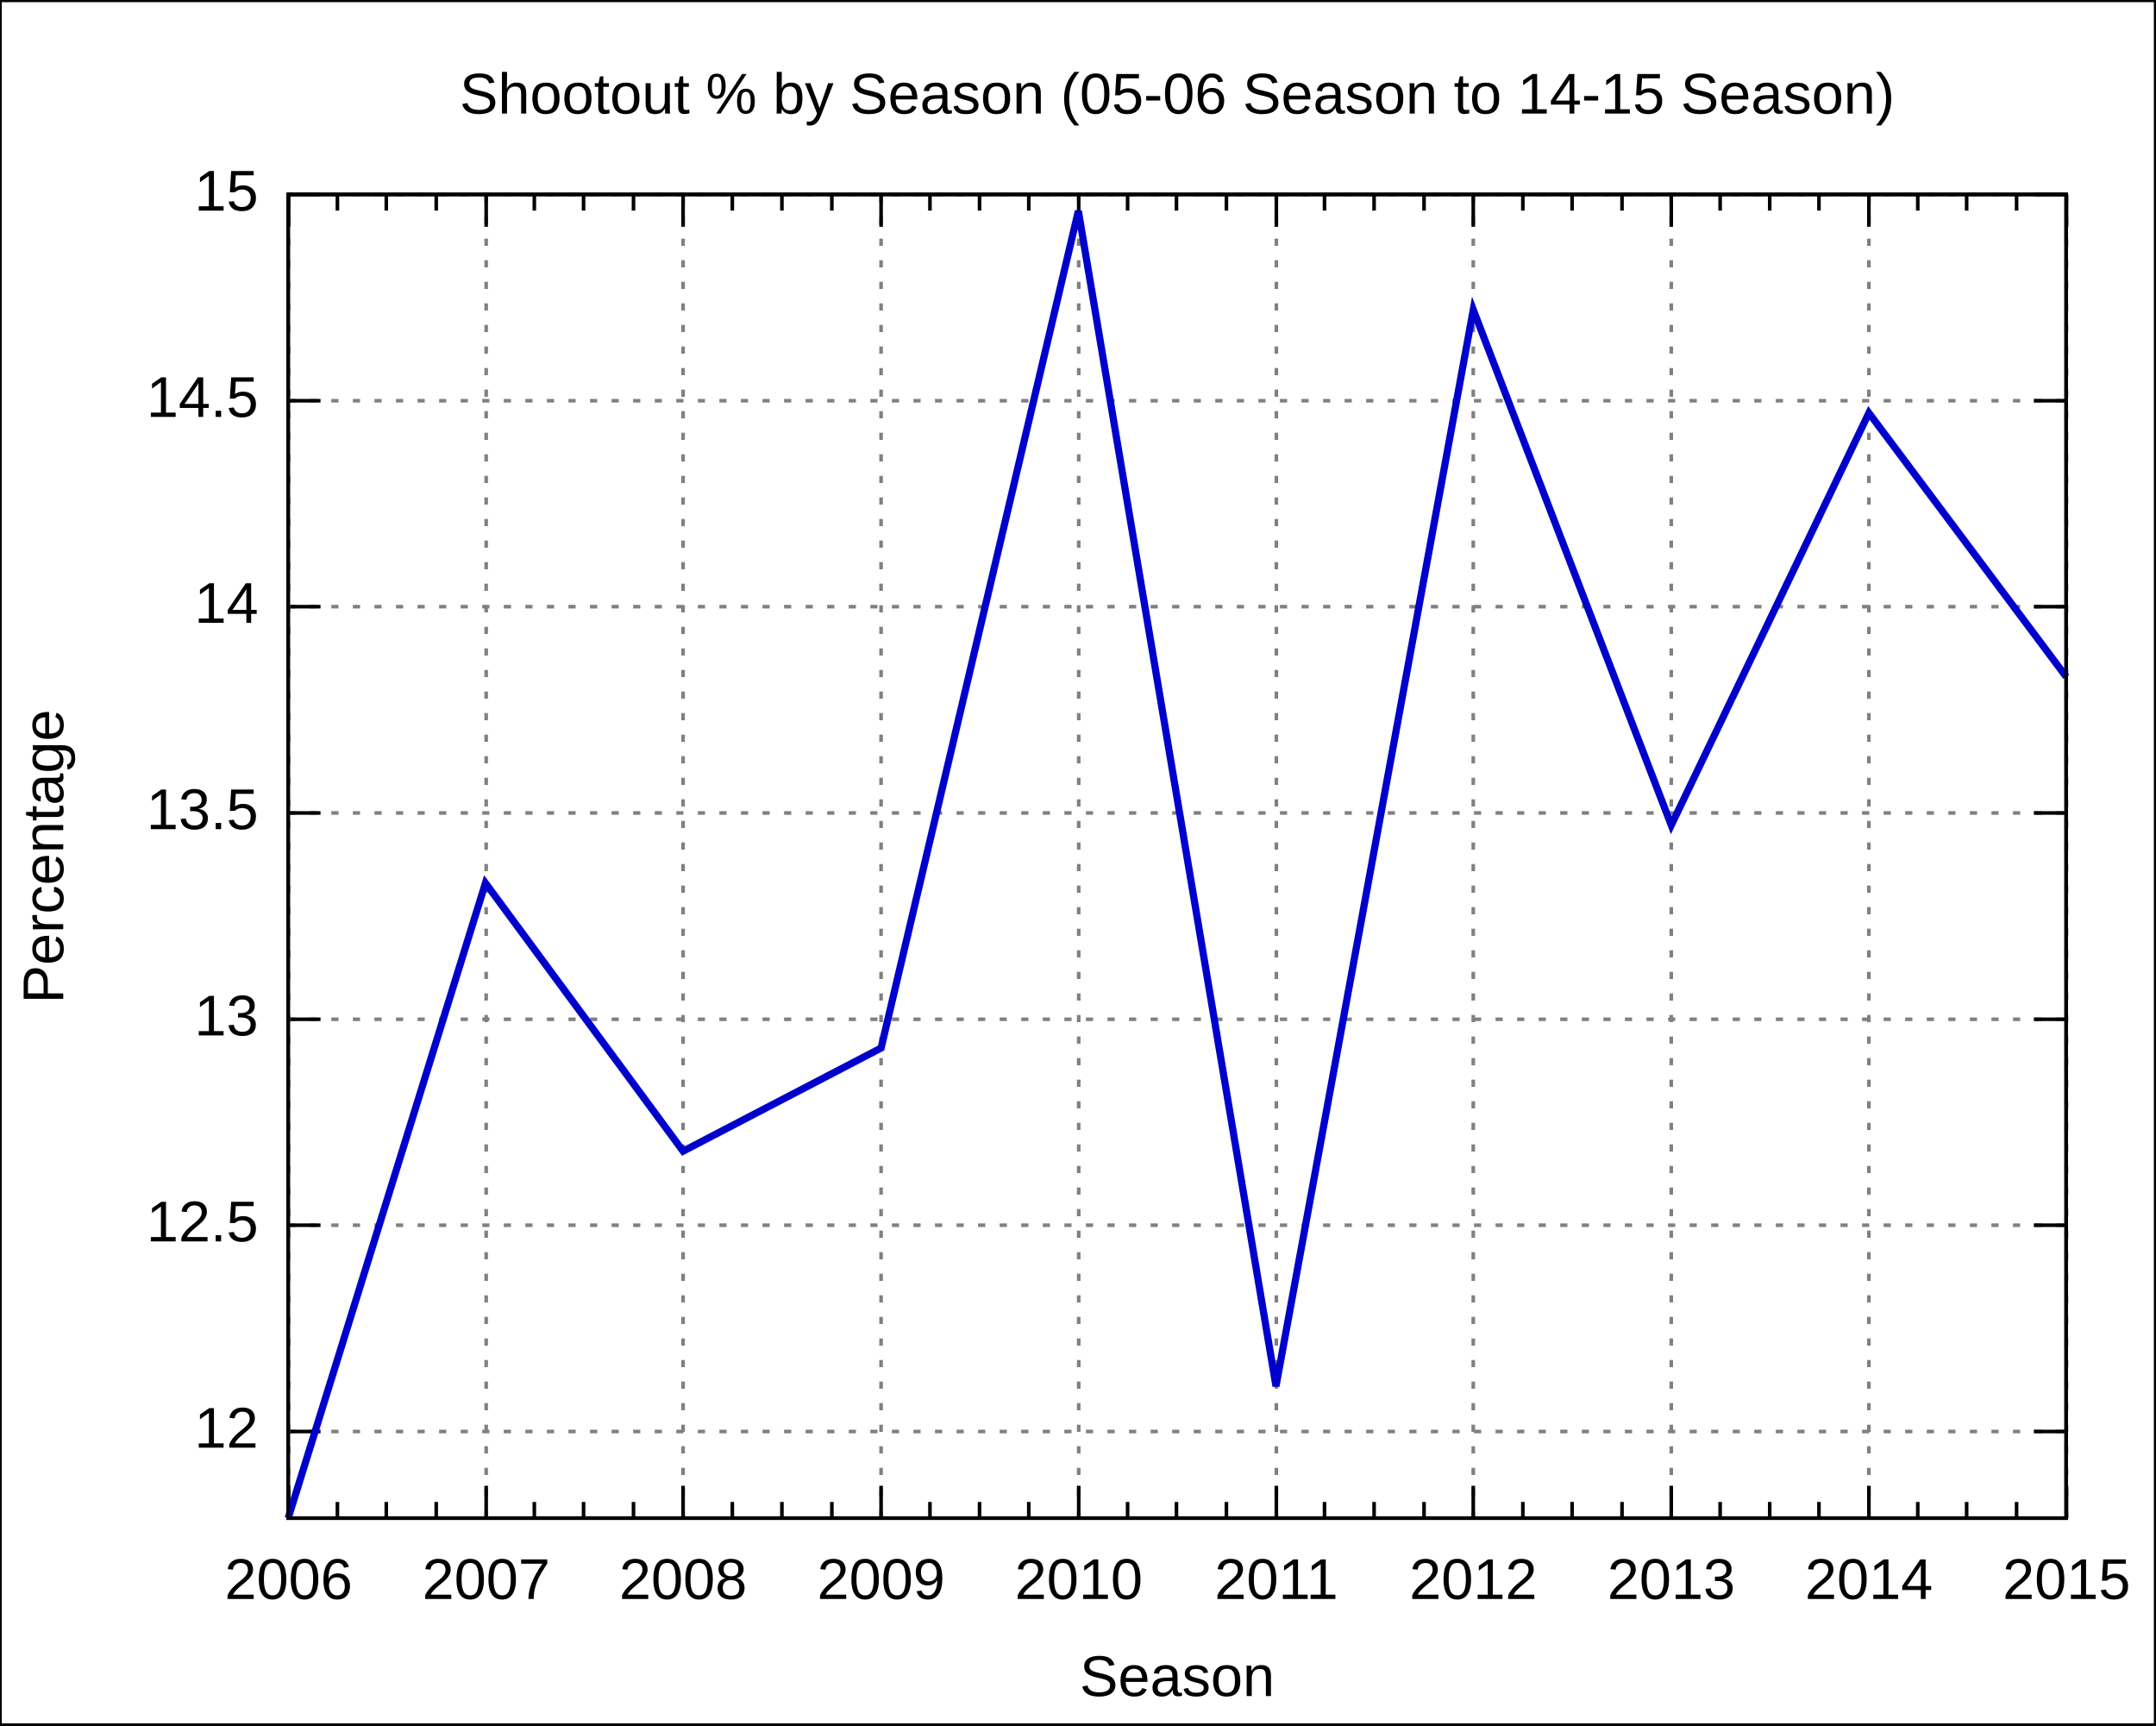
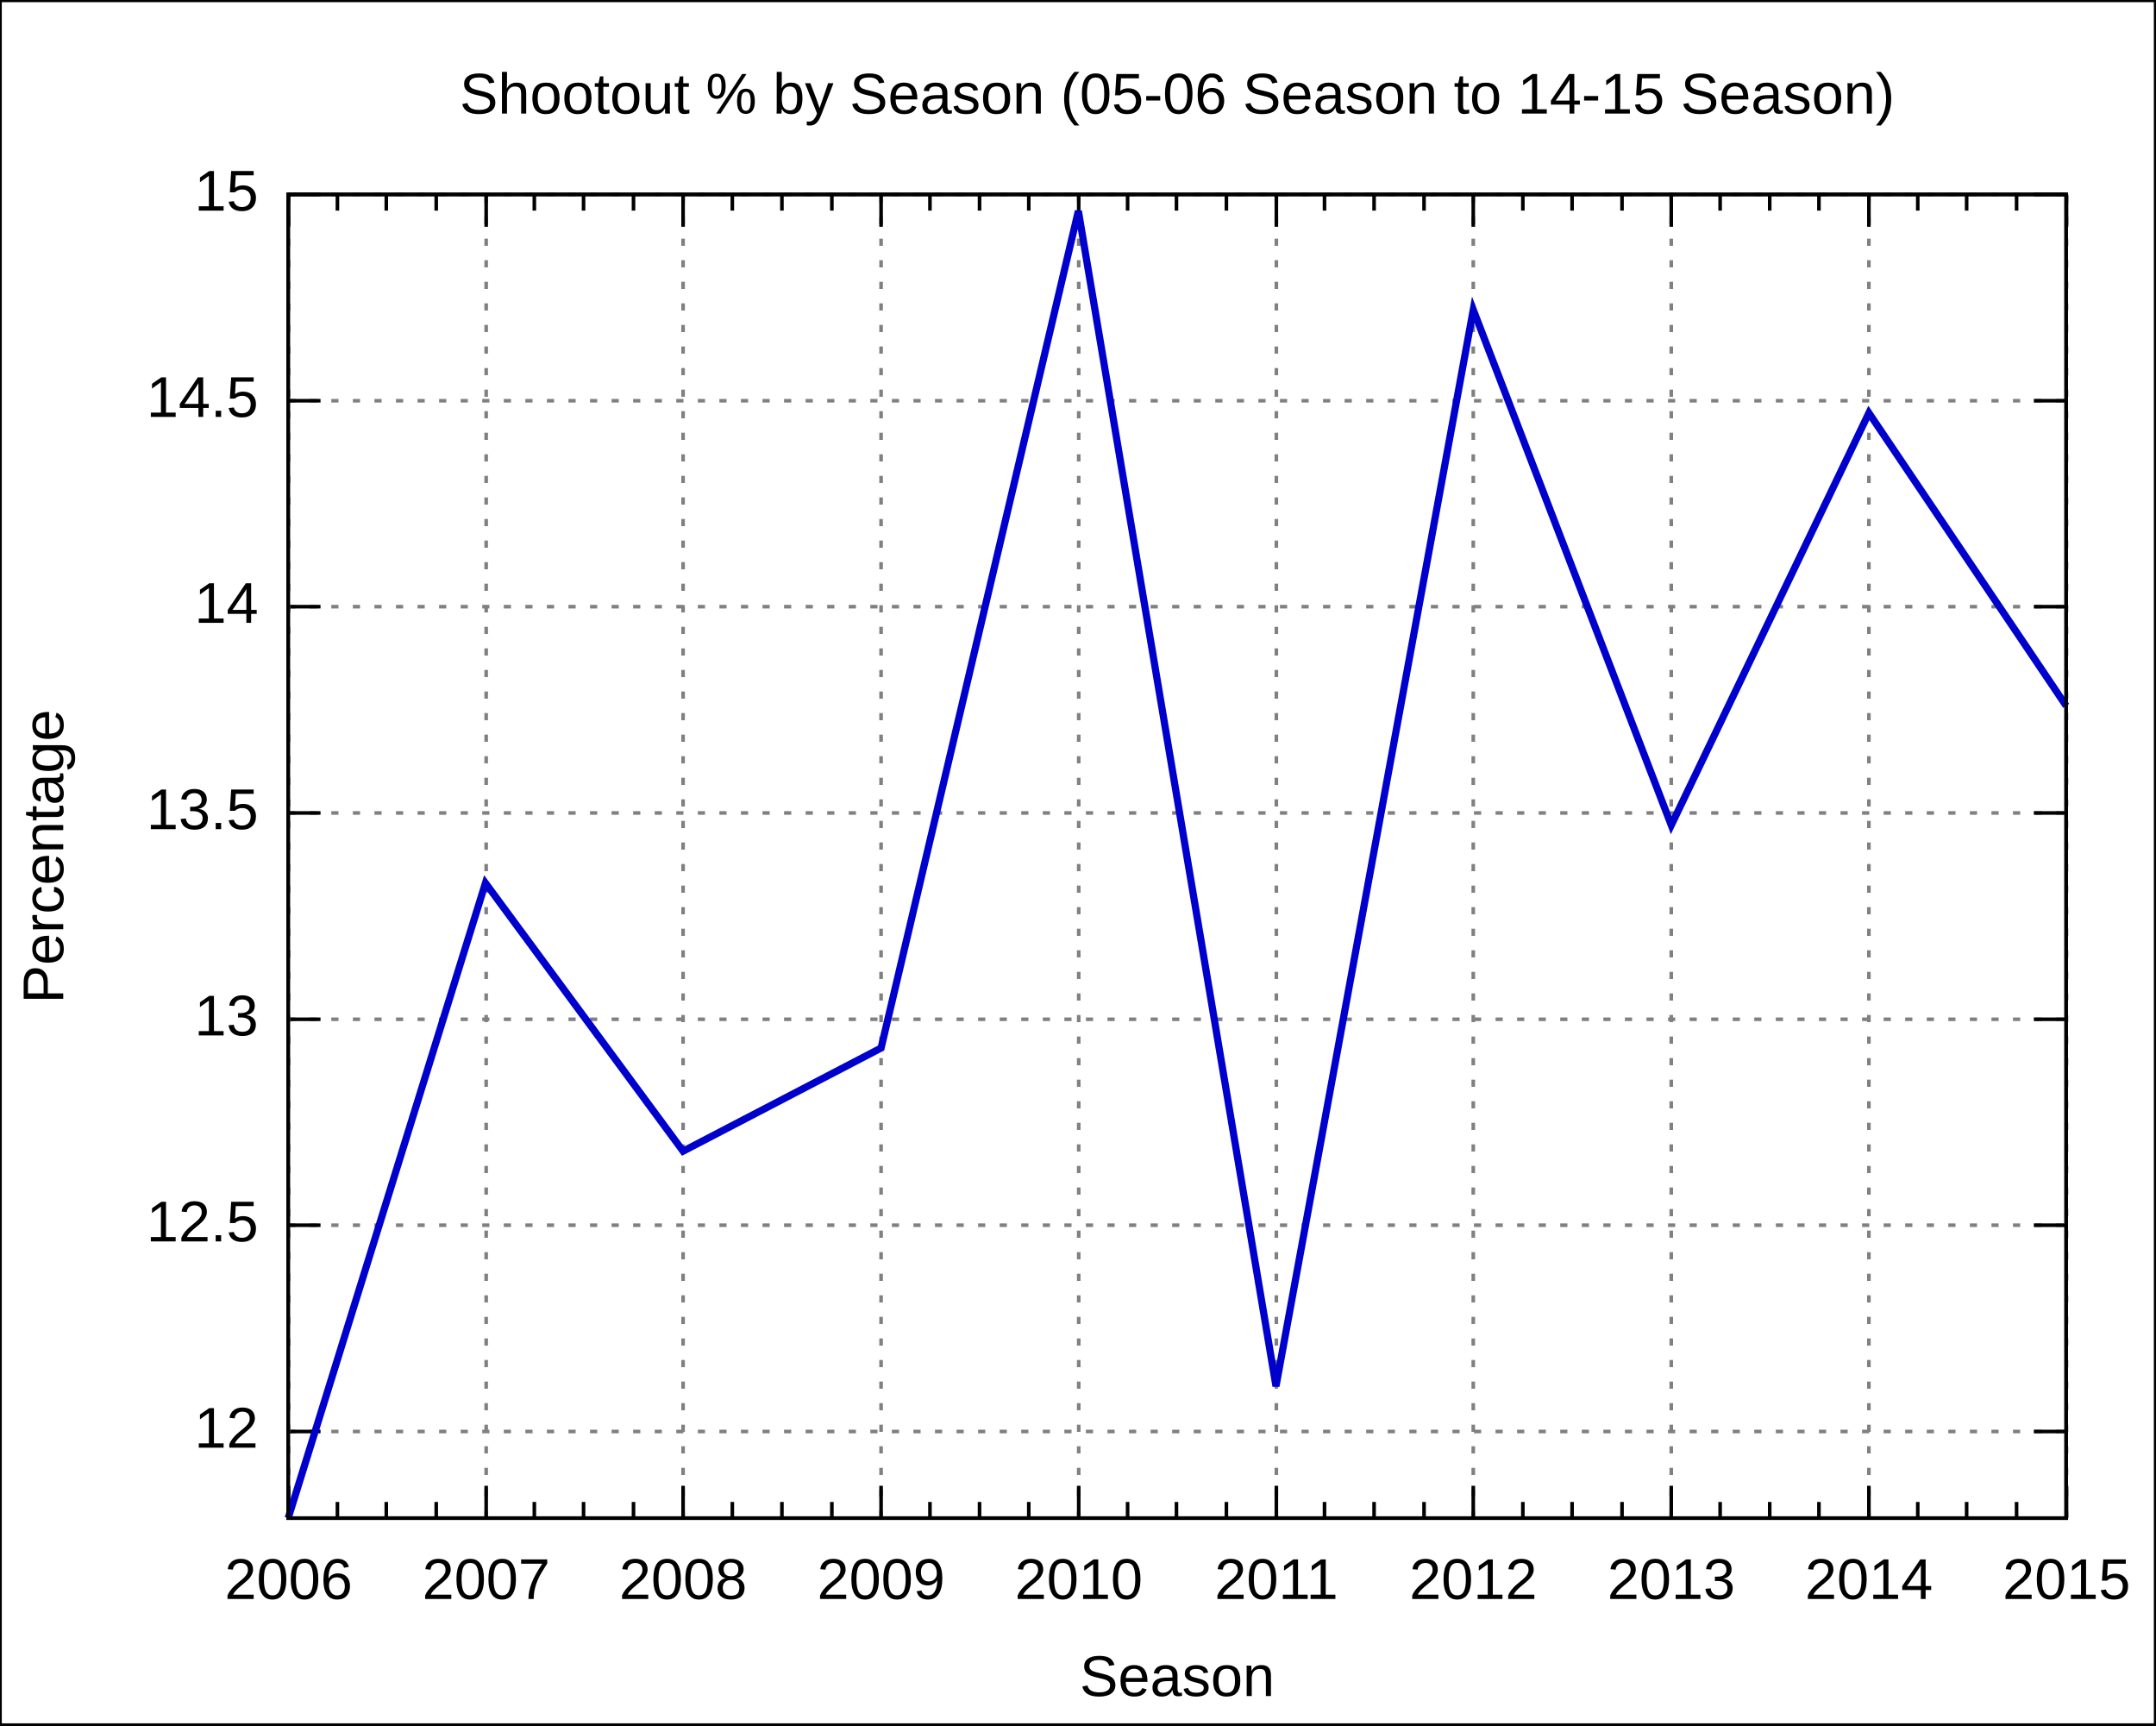
<svg xmlns="http://www.w3.org/2000/svg" xmlns:xlink="http://www.w3.org/1999/xlink" width="600" height="480" viewBox="0 0 600 480">
  <g id="gnuplot_canvas">
    <rect x="0" y="0" width="600" height="480" fill="none" />
    <defs>
      <circle id="gpDot" r="0.5" stroke-width="0.5" />
      <path id="gpPt0" stroke-width="0.222" stroke="currentColor" d="M-1,0 h2 M0,-1 v2" />
      <path id="gpPt1" stroke-width="0.222" stroke="currentColor" d="M-1,-1 L1,1 M1,-1 L-1,1" />
      <path id="gpPt2" stroke-width="0.222" stroke="currentColor" d="M-1,0 L1,0 M0,-1 L0,1 M-1,-1 L1,1 M-1,1 L1,-1" />
      <rect id="gpPt3" stroke-width="0.222" stroke="currentColor" x="-1" y="-1" width="2" height="2" />
      <rect id="gpPt4" stroke-width="0.222" stroke="currentColor" fill="currentColor" x="-1" y="-1" width="2" height="2" />
      <circle id="gpPt5" stroke-width="0.222" stroke="currentColor" cx="0" cy="0" r="1" />
      <use xlink:href="#gpPt5" id="gpPt6" fill="currentColor" stroke="none" />
      <path id="gpPt7" stroke-width="0.222" stroke="currentColor" d="M0,-1.33 L-1.33,0.67 L1.33,0.67 z" />
      <use xlink:href="#gpPt7" id="gpPt8" fill="currentColor" stroke="none" />
      <use xlink:href="#gpPt7" id="gpPt9" stroke="currentColor" transform="rotate(180)" />
      <use xlink:href="#gpPt9" id="gpPt10" fill="currentColor" stroke="none" />
      <use xlink:href="#gpPt3" id="gpPt11" stroke="currentColor" transform="rotate(45)" />
      <use xlink:href="#gpPt11" id="gpPt12" fill="currentColor" stroke="none" />
    </defs>
    <g style="fill:none; color:white; stroke:currentColor; stroke-width:1.00; stroke-linecap:butt; stroke-linejoin:miter">
</g>
    <g style="fill:none; color:black; stroke:currentColor; stroke-width:1.00; stroke-linecap:butt; stroke-linejoin:miter">
      <g style="stroke:none; shape-rendering:crispEdges">
        <polygon fill="rgb(255, 255, 255)" points="0.0,480.0 599.9,480.0 599.9,0.1 0.0,0.1 " />
      </g>
      <path stroke="black" d="M0.0,480.0 L0.0,0.1 L599.9,0.1 L599.9,480.0 L0.0,480.0  " />
    </g>
    <g style="fill:none; color:gray; stroke:currentColor; stroke-width:1.00; stroke-linecap:butt; stroke-linejoin:miter">
      <path stroke="gray" stroke-dasharray=" 2,4" class="gridline" d="M80.2,398.3 L575.0,398.3  " />
    </g>
    <g style="fill:none; color:black; stroke:currentColor; stroke-width:1.00; stroke-linecap:butt; stroke-linejoin:miter">
      <path stroke="black" d="M80.2,398.3 L89.2,398.3 M575.0,398.3 L566.0,398.3  " />
      <g transform="translate(71.9,402.8)" style="stroke:none; fill:black; font-family:Arial; font-size:12.00pt; text-anchor:end">
        <text> 12</text>
      </g>
    </g>
    <g style="fill:none; color:gray; stroke:currentColor; stroke-width:1.00; stroke-linecap:butt; stroke-linejoin:miter">
      <path stroke="gray" stroke-dasharray=" 2,4" class="gridline" d="M80.2,340.9 L575.0,340.9  " />
    </g>
    <g style="fill:none; color:black; stroke:currentColor; stroke-width:1.00; stroke-linecap:butt; stroke-linejoin:miter">
      <path stroke="black" d="M80.2,340.9 L89.2,340.9 M575.0,340.9 L566.0,340.9  " />
      <g transform="translate(71.9,345.4)" style="stroke:none; fill:black; font-family:Arial; font-size:12.00pt; text-anchor:end">
        <text> 12.5</text>
      </g>
    </g>
    <g style="fill:none; color:gray; stroke:currentColor; stroke-width:1.00; stroke-linecap:butt; stroke-linejoin:miter">
      <path stroke="gray" stroke-dasharray=" 2,4" class="gridline" d="M80.2,283.6 L575.0,283.6  " />
    </g>
    <g style="fill:none; color:black; stroke:currentColor; stroke-width:1.00; stroke-linecap:butt; stroke-linejoin:miter">
      <path stroke="black" d="M80.2,283.6 L89.2,283.6 M575.0,283.6 L566.0,283.6  " />
      <g transform="translate(71.9,288.1)" style="stroke:none; fill:black; font-family:Arial; font-size:12.00pt; text-anchor:end">
        <text> 13</text>
      </g>
    </g>
    <g style="fill:none; color:gray; stroke:currentColor; stroke-width:1.00; stroke-linecap:butt; stroke-linejoin:miter">
      <path stroke="gray" stroke-dasharray=" 2,4" class="gridline" d="M80.2,226.2 L575.0,226.2  " />
    </g>
    <g style="fill:none; color:black; stroke:currentColor; stroke-width:1.00; stroke-linecap:butt; stroke-linejoin:miter">
      <path stroke="black" d="M80.2,226.2 L89.2,226.2 M575.0,226.2 L566.0,226.2  " />
      <g transform="translate(71.9,230.7)" style="stroke:none; fill:black; font-family:Arial; font-size:12.00pt; text-anchor:end">
        <text> 13.5</text>
      </g>
    </g>
    <g style="fill:none; color:gray; stroke:currentColor; stroke-width:1.00; stroke-linecap:butt; stroke-linejoin:miter">
      <path stroke="gray" stroke-dasharray=" 2,4" class="gridline" d="M80.2,168.8 L575.0,168.8  " />
    </g>
    <g style="fill:none; color:black; stroke:currentColor; stroke-width:1.00; stroke-linecap:butt; stroke-linejoin:miter">
      <path stroke="black" d="M80.2,168.8 L89.2,168.8 M575.0,168.8 L566.0,168.8  " />
      <g transform="translate(71.9,173.3)" style="stroke:none; fill:black; font-family:Arial; font-size:12.00pt; text-anchor:end">
        <text> 14</text>
      </g>
    </g>
    <g style="fill:none; color:gray; stroke:currentColor; stroke-width:1.00; stroke-linecap:butt; stroke-linejoin:miter">
      <path stroke="gray" stroke-dasharray=" 2,4" class="gridline" d="M80.2,111.5 L575.0,111.5  " />
    </g>
    <g style="fill:none; color:black; stroke:currentColor; stroke-width:1.00; stroke-linecap:butt; stroke-linejoin:miter">
      <path stroke="black" d="M80.2,111.5 L89.2,111.5 M575.0,111.5 L566.0,111.5  " />
      <g transform="translate(71.9,116.0)" style="stroke:none; fill:black; font-family:Arial; font-size:12.00pt; text-anchor:end">
        <text> 14.5</text>
      </g>
    </g>
    <g style="fill:none; color:gray; stroke:currentColor; stroke-width:1.00; stroke-linecap:butt; stroke-linejoin:miter">
      <path stroke="gray" stroke-dasharray=" 2,4" class="gridline" d="M80.2,54.1 L575.0,54.1  " />
    </g>
    <g style="fill:none; color:black; stroke:currentColor; stroke-width:1.00; stroke-linecap:butt; stroke-linejoin:miter">
      <path stroke="black" d="M80.2,54.1 L89.2,54.1 M575.0,54.1 L566.0,54.1  " />
      <g transform="translate(71.9,58.6)" style="stroke:none; fill:black; font-family:Arial; font-size:12.00pt; text-anchor:end">
        <text> 15</text>
      </g>
    </g>
    <g style="fill:none; color:gray; stroke:currentColor; stroke-width:1.00; stroke-linecap:butt; stroke-linejoin:miter">
      <path stroke="gray" stroke-dasharray=" 2,4" class="gridline" d="M80.3,422.4 L80.3,54.1  " />
    </g>
    <g style="fill:none; color:black; stroke:currentColor; stroke-width:1.00; stroke-linecap:butt; stroke-linejoin:miter">
      <path stroke="black" d="M80.3,422.4 L80.3,413.4 M80.3,54.1 L80.3,63.1  " />
      <g transform="translate(80.3,444.9)" style="stroke:none; fill:black; font-family:Arial; font-size:12.00pt; text-anchor:middle">
        <text>2006</text>
      </g>
      <path stroke="black" d="M93.9,422.4 L93.9,417.9 M93.9,54.1 L93.9,58.6 M107.5,422.4 L107.5,417.9 M107.5,54.1 L107.5,58.6    M121.4,422.4 L121.4,417.9 M121.4,54.1 L121.4,58.6  " />
    </g>
    <g style="fill:none; color:gray; stroke:currentColor; stroke-width:1.00; stroke-linecap:butt; stroke-linejoin:miter">
      <path stroke="gray" stroke-dasharray=" 2,4" class="gridline" d="M135.3,422.4 L135.3,54.1  " />
    </g>
    <g style="fill:none; color:black; stroke:currentColor; stroke-width:1.00; stroke-linecap:butt; stroke-linejoin:miter">
      <path stroke="black" d="M135.3,422.4 L135.3,413.4 M135.3,54.1 L135.3,63.1  " />
      <g transform="translate(135.3,444.9)" style="stroke:none; fill:black; font-family:Arial; font-size:12.00pt; text-anchor:middle">
        <text>2007</text>
      </g>
      <path stroke="black" d="M148.7,422.4 L148.7,417.9 M148.7,54.1 L148.7,58.6 M162.4,422.4 L162.4,417.9 M162.4,54.1 L162.4,58.6    M176.3,422.4 L176.3,417.9 M176.3,54.1 L176.3,58.6  " />
    </g>
    <g style="fill:none; color:gray; stroke:currentColor; stroke-width:1.00; stroke-linecap:butt; stroke-linejoin:miter">
      <path stroke="gray" stroke-dasharray=" 2,4" class="gridline" d="M190.1,422.4 L190.1,54.1  " />
    </g>
    <g style="fill:none; color:black; stroke:currentColor; stroke-width:1.00; stroke-linecap:butt; stroke-linejoin:miter">
      <path stroke="black" d="M190.1,422.4 L190.1,413.4 M190.1,54.1 L190.1,63.1  " />
      <g transform="translate(190.1,444.9)" style="stroke:none; fill:black; font-family:Arial; font-size:12.00pt; text-anchor:middle">
        <text>2008</text>
      </g>
      <path stroke="black" d="M203.8,422.4 L203.8,417.9 M203.8,54.1 L203.8,58.6 M217.6,422.4 L217.6,417.9 M217.6,54.1 L217.6,58.6    M231.5,422.4 L231.5,417.9 M231.5,54.1 L231.5,58.6  " />
    </g>
    <g style="fill:none; color:gray; stroke:currentColor; stroke-width:1.00; stroke-linecap:butt; stroke-linejoin:miter">
      <path stroke="gray" stroke-dasharray=" 2,4" class="gridline" d="M245.2,422.4 L245.2,54.1  " />
    </g>
    <g style="fill:none; color:black; stroke:currentColor; stroke-width:1.00; stroke-linecap:butt; stroke-linejoin:miter">
      <path stroke="black" d="M245.2,422.4 L245.2,413.4 M245.2,54.1 L245.2,63.1  " />
      <g transform="translate(245.2,444.9)" style="stroke:none; fill:black; font-family:Arial; font-size:12.00pt; text-anchor:middle">
        <text>2009</text>
      </g>
      <path stroke="black" d="M258.8,422.4 L258.8,417.9 M258.8,54.1 L258.8,58.6 M272.6,422.4 L272.6,417.9 M272.6,54.1 L272.6,58.6    M286.3,422.4 L286.3,417.9 M286.3,54.1 L286.3,58.6  " />
    </g>
    <g style="fill:none; color:gray; stroke:currentColor; stroke-width:1.00; stroke-linecap:butt; stroke-linejoin:miter">
      <path stroke="gray" stroke-dasharray=" 2,4" class="gridline" d="M300.2,422.4 L300.2,54.1  " />
    </g>
    <g style="fill:none; color:black; stroke:currentColor; stroke-width:1.00; stroke-linecap:butt; stroke-linejoin:miter">
      <path stroke="black" d="M300.2,422.4 L300.2,413.4 M300.2,54.1 L300.2,63.1  " />
      <g transform="translate(300.2,444.9)" style="stroke:none; fill:black; font-family:Arial; font-size:12.00pt; text-anchor:middle">
        <text>2010</text>
      </g>
      <path stroke="black" d="M313.8,422.4 L313.8,417.9 M313.8,54.1 L313.8,58.6 M327.4,422.4 L327.4,417.9 M327.4,54.1 L327.4,58.6    M341.3,422.4 L341.3,417.9 M341.3,54.1 L341.3,58.6  " />
    </g>
    <g style="fill:none; color:gray; stroke:currentColor; stroke-width:1.00; stroke-linecap:butt; stroke-linejoin:miter">
      <path stroke="gray" stroke-dasharray=" 2,4" class="gridline" d="M355.2,422.4 L355.2,54.1  " />
    </g>
    <g style="fill:none; color:black; stroke:currentColor; stroke-width:1.00; stroke-linecap:butt; stroke-linejoin:miter">
      <path stroke="black" d="M355.2,422.4 L355.2,413.4 M355.2,54.1 L355.2,63.1  " />
      <g transform="translate(355.2,444.9)" style="stroke:none; fill:black; font-family:Arial; font-size:12.00pt; text-anchor:middle">
        <text>2011</text>
      </g>
      <path stroke="black" d="M368.6,422.4 L368.6,417.9 M368.6,54.1 L368.6,58.6 M382.4,422.4 L382.4,417.9 M382.4,54.1 L382.4,58.6    M396.3,422.4 L396.3,417.9 M396.3,54.1 L396.3,58.6  " />
    </g>
    <g style="fill:none; color:gray; stroke:currentColor; stroke-width:1.00; stroke-linecap:butt; stroke-linejoin:miter">
      <path stroke="gray" stroke-dasharray=" 2,4" class="gridline" d="M410.0,422.4 L410.0,54.1  " />
    </g>
    <g style="fill:none; color:black; stroke:currentColor; stroke-width:1.00; stroke-linecap:butt; stroke-linejoin:miter">
      <path stroke="black" d="M410.0,422.4 L410.0,413.4 M410.0,54.1 L410.0,63.1  " />
      <g transform="translate(410.0,444.9)" style="stroke:none; fill:black; font-family:Arial; font-size:12.00pt; text-anchor:middle">
        <text>2012</text>
      </g>
      <path stroke="black" d="M423.8,422.4 L423.8,417.9 M423.8,54.1 L423.8,58.6 M437.5,422.4 L437.5,417.9 M437.5,54.1 L437.5,58.6    M451.4,422.4 L451.4,417.9 M451.4,54.1 L451.4,58.6  " />
    </g>
    <g style="fill:none; color:gray; stroke:currentColor; stroke-width:1.00; stroke-linecap:butt; stroke-linejoin:miter">
      <path stroke="gray" stroke-dasharray=" 2,4" class="gridline" d="M465.1,422.4 L465.1,54.1  " />
    </g>
    <g style="fill:none; color:black; stroke:currentColor; stroke-width:1.00; stroke-linecap:butt; stroke-linejoin:miter">
      <path stroke="black" d="M465.1,422.4 L465.1,413.4 M465.1,54.1 L465.1,63.1  " />
      <g transform="translate(465.1,444.9)" style="stroke:none; fill:black; font-family:Arial; font-size:12.00pt; text-anchor:middle">
        <text>2013</text>
      </g>
      <path stroke="black" d="M478.7,422.4 L478.7,417.9 M478.7,54.1 L478.7,58.6 M492.5,422.4 L492.5,417.9 M492.5,54.1 L492.5,58.6    M506.2,422.4 L506.2,417.9 M506.2,54.1 L506.2,58.6  " />
    </g>
    <g style="fill:none; color:gray; stroke:currentColor; stroke-width:1.00; stroke-linecap:butt; stroke-linejoin:miter">
      <path stroke="gray" stroke-dasharray=" 2,4" class="gridline" d="M520.1,422.4 L520.1,63.1 L520.1,54.1  " />
    </g>
    <g style="fill:none; color:black; stroke:currentColor; stroke-width:1.00; stroke-linecap:butt; stroke-linejoin:miter">
      <path stroke="black" d="M520.1,422.4 L520.1,413.4 M520.1,54.1 L520.1,63.1  " />
      <g transform="translate(520.1,444.9)" style="stroke:none; fill:black; font-family:Arial; font-size:12.00pt; text-anchor:middle">
        <text>2014</text>
      </g>
      <path stroke="black" d="M533.7,422.4 L533.7,417.9 M533.7,54.1 L533.7,58.6 M547.3,422.4 L547.3,417.9 M547.3,54.1 L547.3,58.6    M561.2,422.4 L561.2,417.9 M561.2,54.1 L561.2,58.6  " />
    </g>
    <g style="fill:none; color:gray; stroke:currentColor; stroke-width:1.00; stroke-linecap:butt; stroke-linejoin:miter">
      <path stroke="gray" stroke-dasharray=" 2,4" class="gridline" d="M575.1,422.4 L575.1,54.1  " />
    </g>
    <g style="fill:none; color:black; stroke:currentColor; stroke-width:1.00; stroke-linecap:butt; stroke-linejoin:miter">
      <path stroke="black" d="M575.1,422.4 L575.1,413.4 M575.1,54.1 L575.1,63.1  " />
      <g transform="translate(575.1,444.9)" style="stroke:none; fill:black; font-family:Arial; font-size:12.00pt; text-anchor:middle">
        <text>2015</text>
      </g>
      <path stroke="black" d="M80.2,54.1 L80.2,422.4 L575.0,422.4 L575.0,54.1 L80.2,54.1 Z  " />
      <g transform="translate(17.6,238.3) rotate(270)" style="stroke:none; fill:black; font-family:Arial; font-size:12.00pt; text-anchor:middle">
        <text>Percentage</text>
      </g>
      <g transform="translate(327.6,471.9)" style="stroke:none; fill:black; font-family:Arial; font-size:12.00pt; text-anchor:middle">
        <text>Season</text>
      </g>
      <g transform="translate(327.6,31.6)" style="stroke:none; fill:black; font-family:Arial; font-size:12.00pt; text-anchor:middle">
        <text>Shootout % by Season (05-06 Season to 14-15 Season)</text>
      </g>
    </g>
    <g id="gnuplot_plot_1">
      <g style="fill:none; color:white; stroke:black; stroke-width:2.00; stroke-linecap:butt; stroke-linejoin:miter">
</g>
      <g style="fill:none; color:red; stroke:currentColor; stroke-width:2.00; stroke-linecap:butt; stroke-linejoin:miter">
-         <path stroke="rgb(  0,   0, 205)" d="M575.0,188.3 L520.1,114.9 L465.1,229.6 L410.0,86.2 L355.1,385.7 L300.1,58.7 L245.2,291.6 L190.1,320.3    L135.1,245.7 L80.2,422.4  " />
+         <path stroke="rgb(  0,   0, 205)" d="M575.0,196.4 L520.1,114.9 L465.1,229.6 L410.0,86.2 L355.1,385.7 L300.1,58.7 L245.2,291.6 L190.1,320.3    L135.1,245.7 L80.2,422.4  " />
      </g>
    </g>
    <g style="fill:none; color:white; stroke:rgb(  0,   0, 205); stroke-width:1.00; stroke-linecap:butt; stroke-linejoin:miter">
</g>
    <g style="fill:none; color:black; stroke:currentColor; stroke-width:1.00; stroke-linecap:butt; stroke-linejoin:miter">
      <path stroke="black" d="M80.2,54.1 L80.2,422.4 L575.0,422.4 L575.0,54.1 L80.2,54.1 Z  " />
    </g>
  </g>
</svg>
